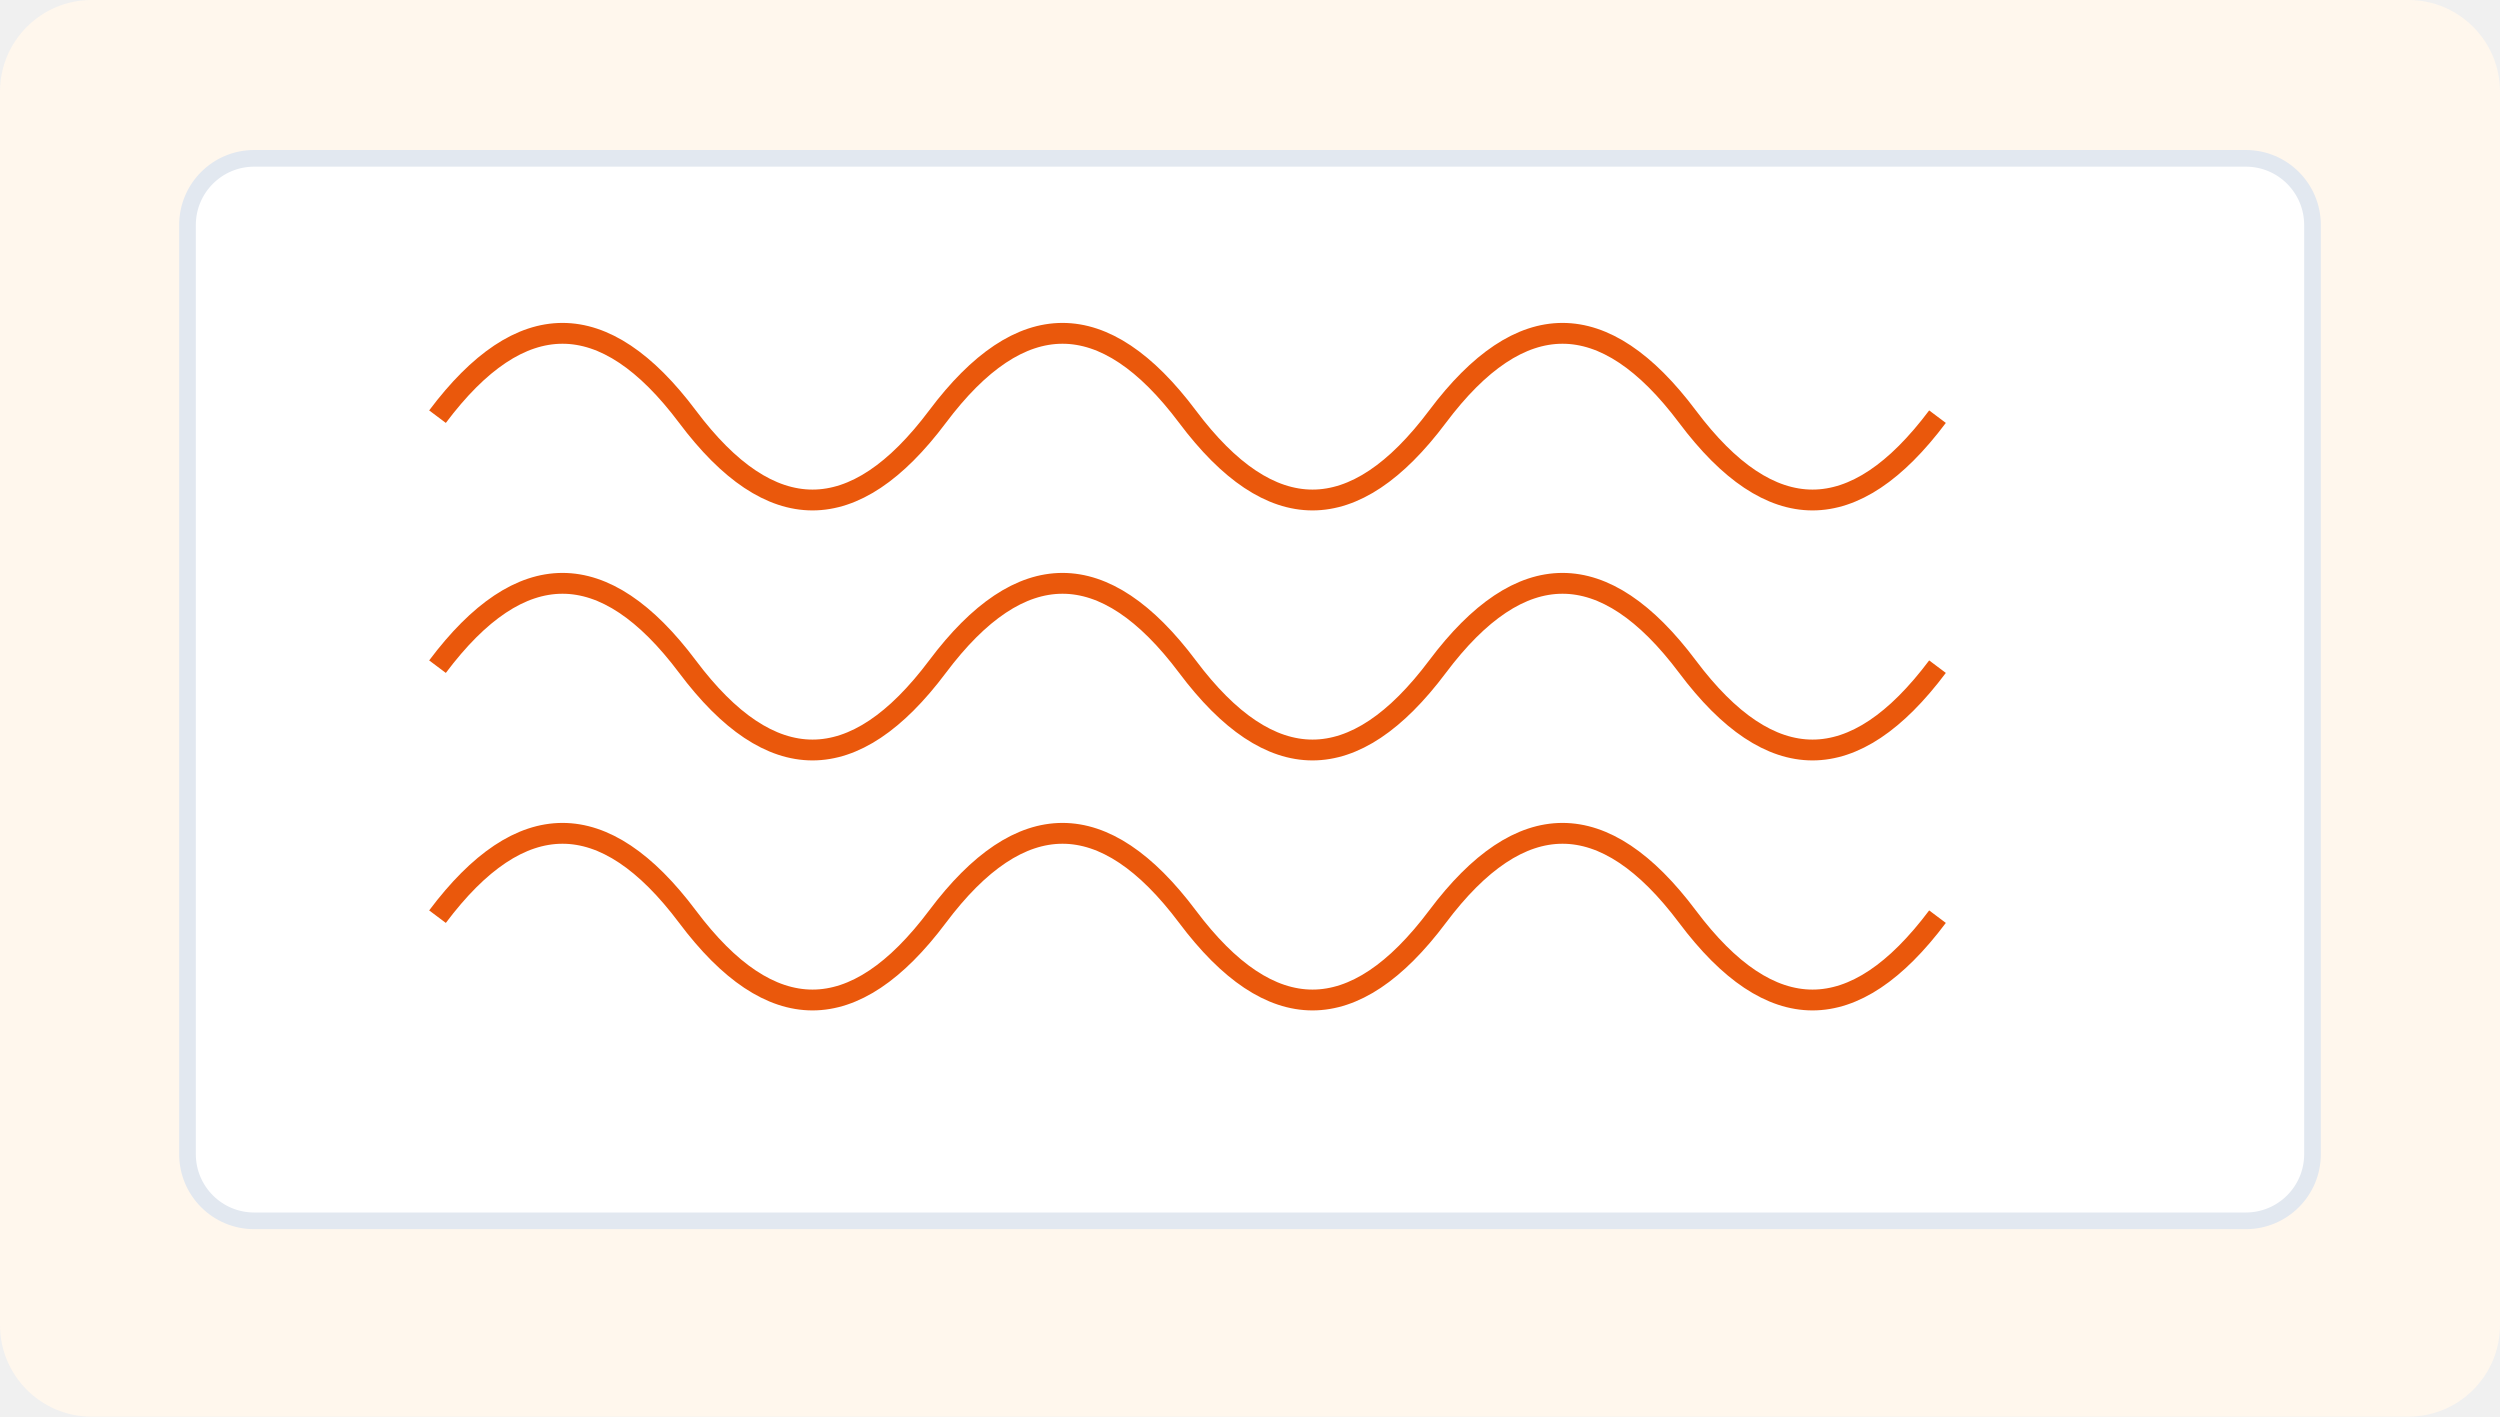
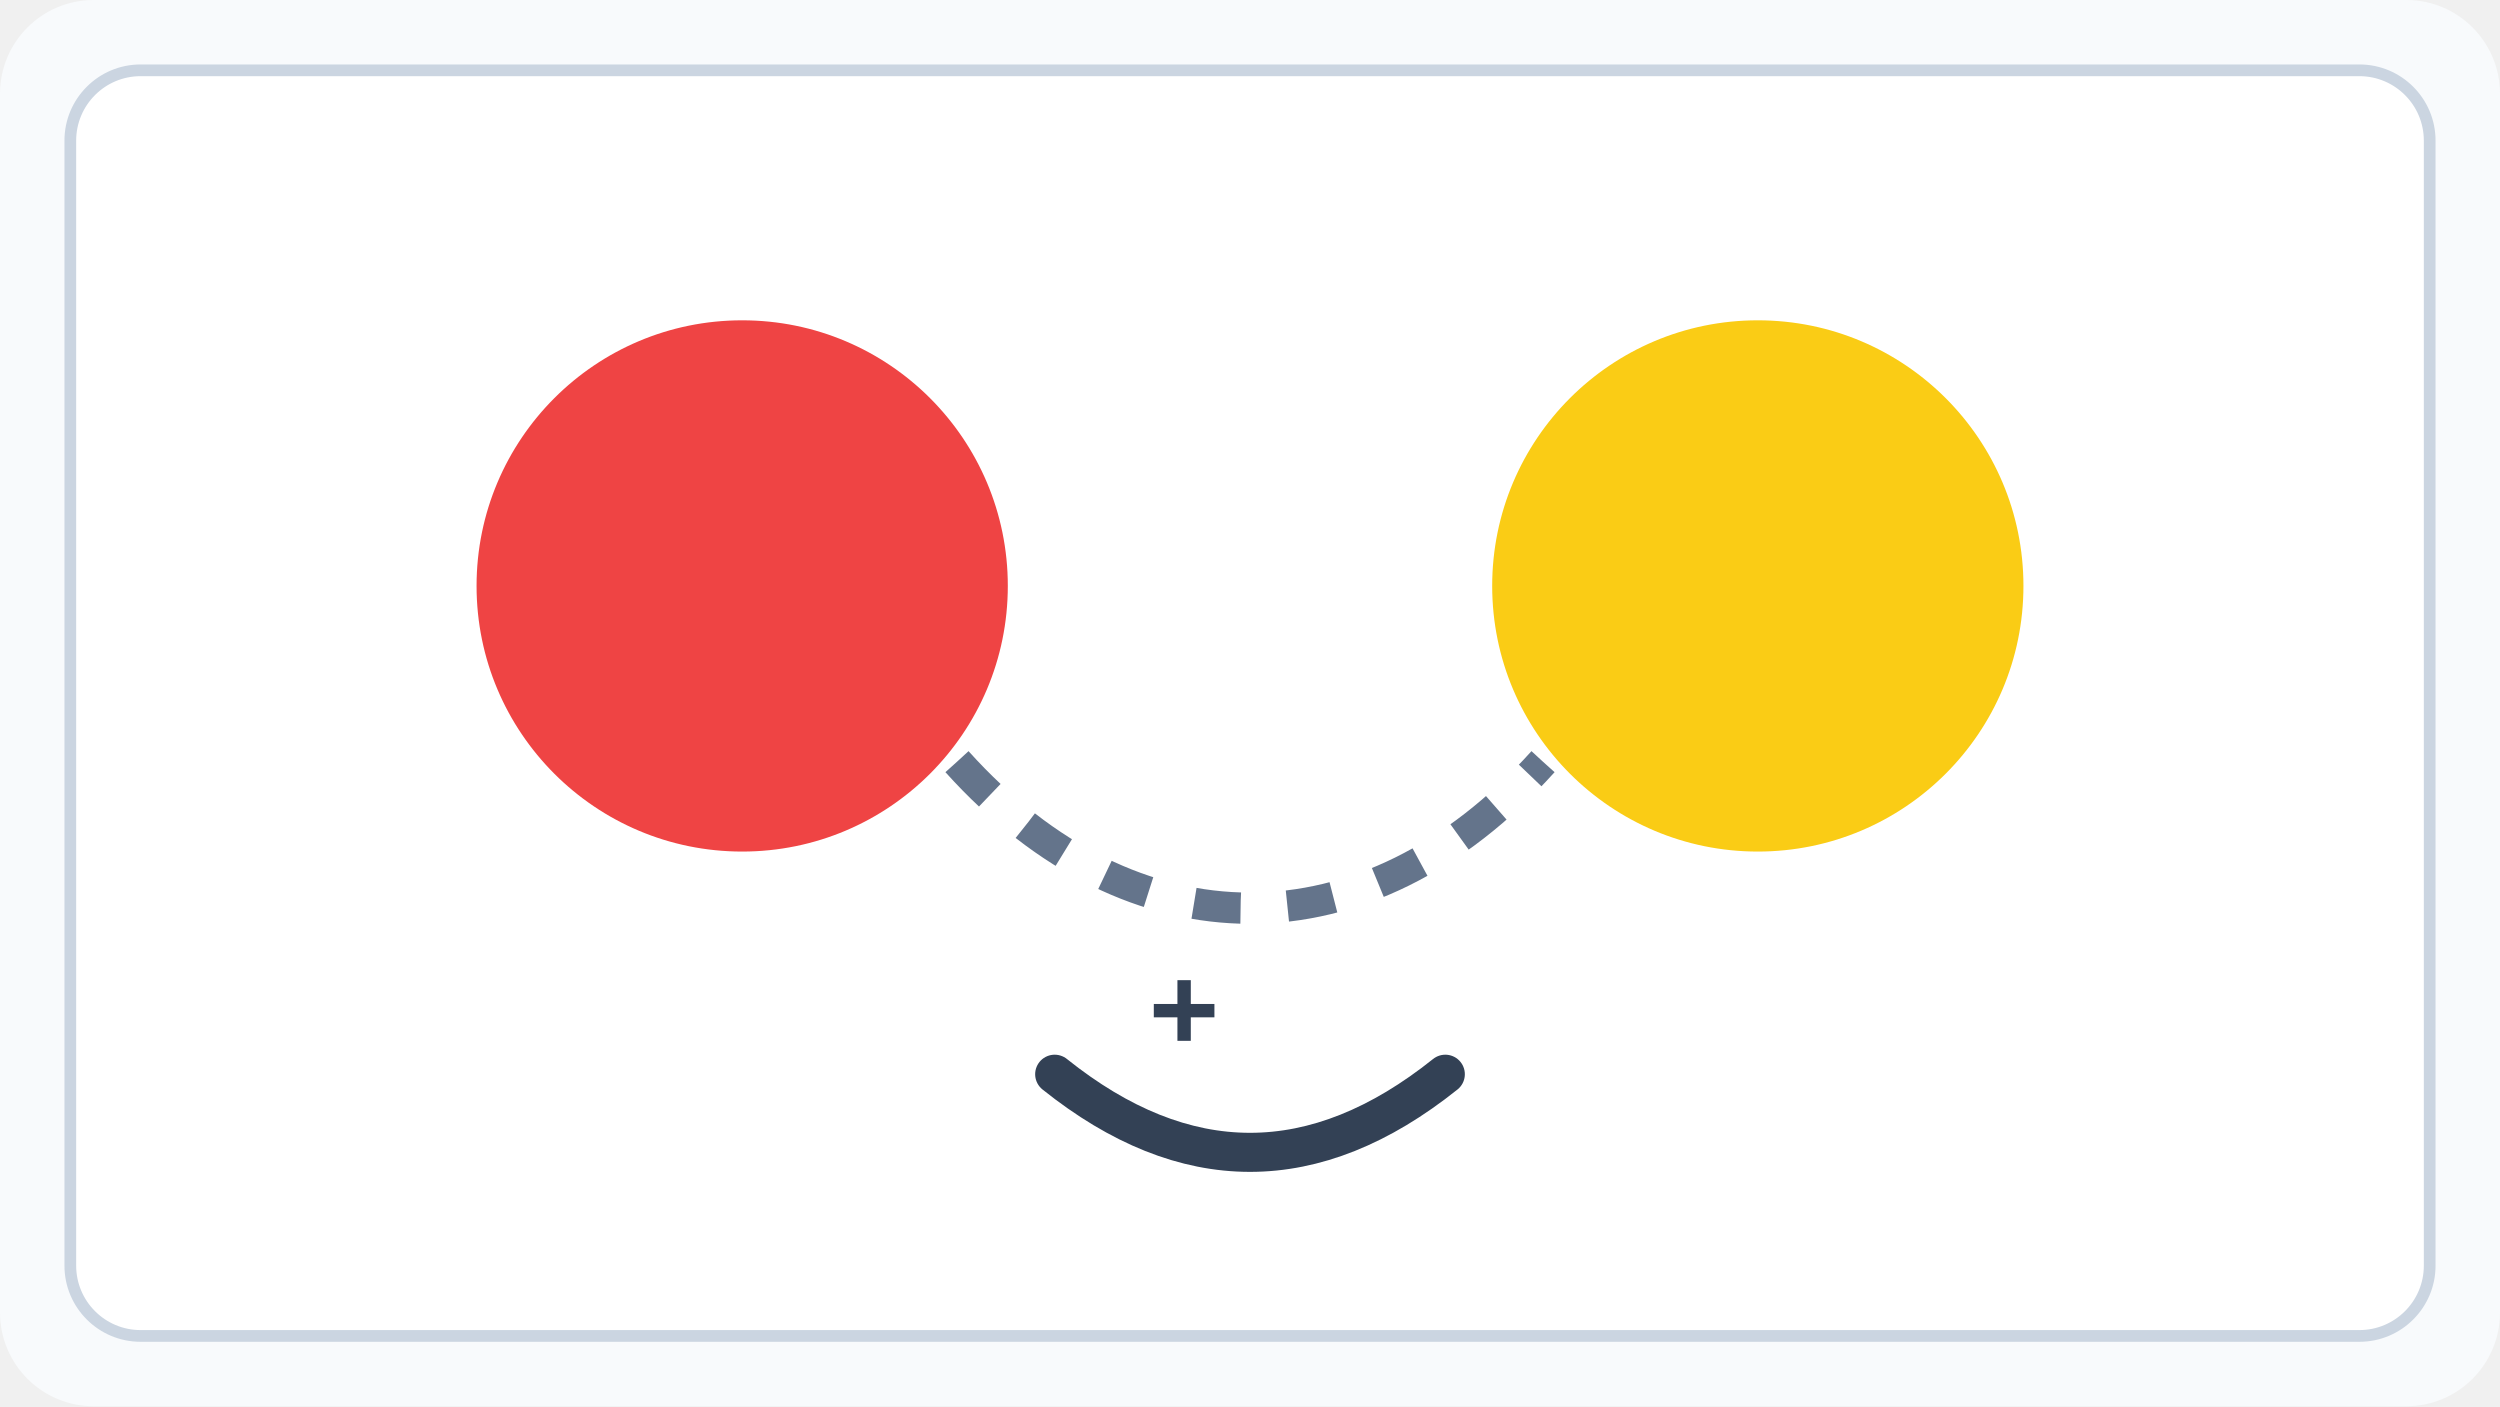
- <svg xmlns="http://www.w3.org/2000/svg" viewBox="0 0 600 340" width="600" height="340" role="img" aria-label="Stimulus Seni Rupa Bab 1 gambar 6">
-   <rect width="600" height="340" rx="22" fill="#fff7ed" />
-   <rect x="45" y="38" width="510" height="255" rx="16" fill="#fff" stroke="#e2e8f0" stroke-width="4" />
-   <g stroke="#ea580c" stroke-width="5" fill="none">
-     <path d="M105 100 Q135 60 165 100 T225 100 T285 100 T345 100 T405 100 T465 100" />
-     <path d="M105 160 Q135 120 165 160 T225 160 T285 160 T345 160 T405 160 T465 160" />
-     <path d="M105 220 Q135 180 165 220 T225 220 T285 220 T345 220 T405 220 T465 220" />
-   </g>
+ <svg xmlns="http://www.w3.org/2000/svg" viewBox="0 0 640 360" role="img" aria-labelledby="title desc">
+   <rect width="640" height="360" rx="24" fill="#f8fafc" />
+   <rect x="18" y="18" width="604" height="324" rx="18" fill="#fff" stroke="#cbd5e1" stroke-width="3" />
+   <circle cx="190" cy="150" r="68" fill="#ef4444" />
+   <circle cx="450" cy="150" r="68" fill="#facc15" />
+   <path d="M245 195 C290 245 350 245 395 195" fill="none" stroke="#64748b" stroke-width="8" stroke-dasharray="12 12" />
+   <path d="M270 275 Q320 315 370 275" fill="none" stroke="#334155" stroke-width="10" stroke-linecap="round" />
+   <text x="294" y="270" font-family="sans-serif" font-size="32" font-weight="700" fill="#334155">+</text>
</svg>
